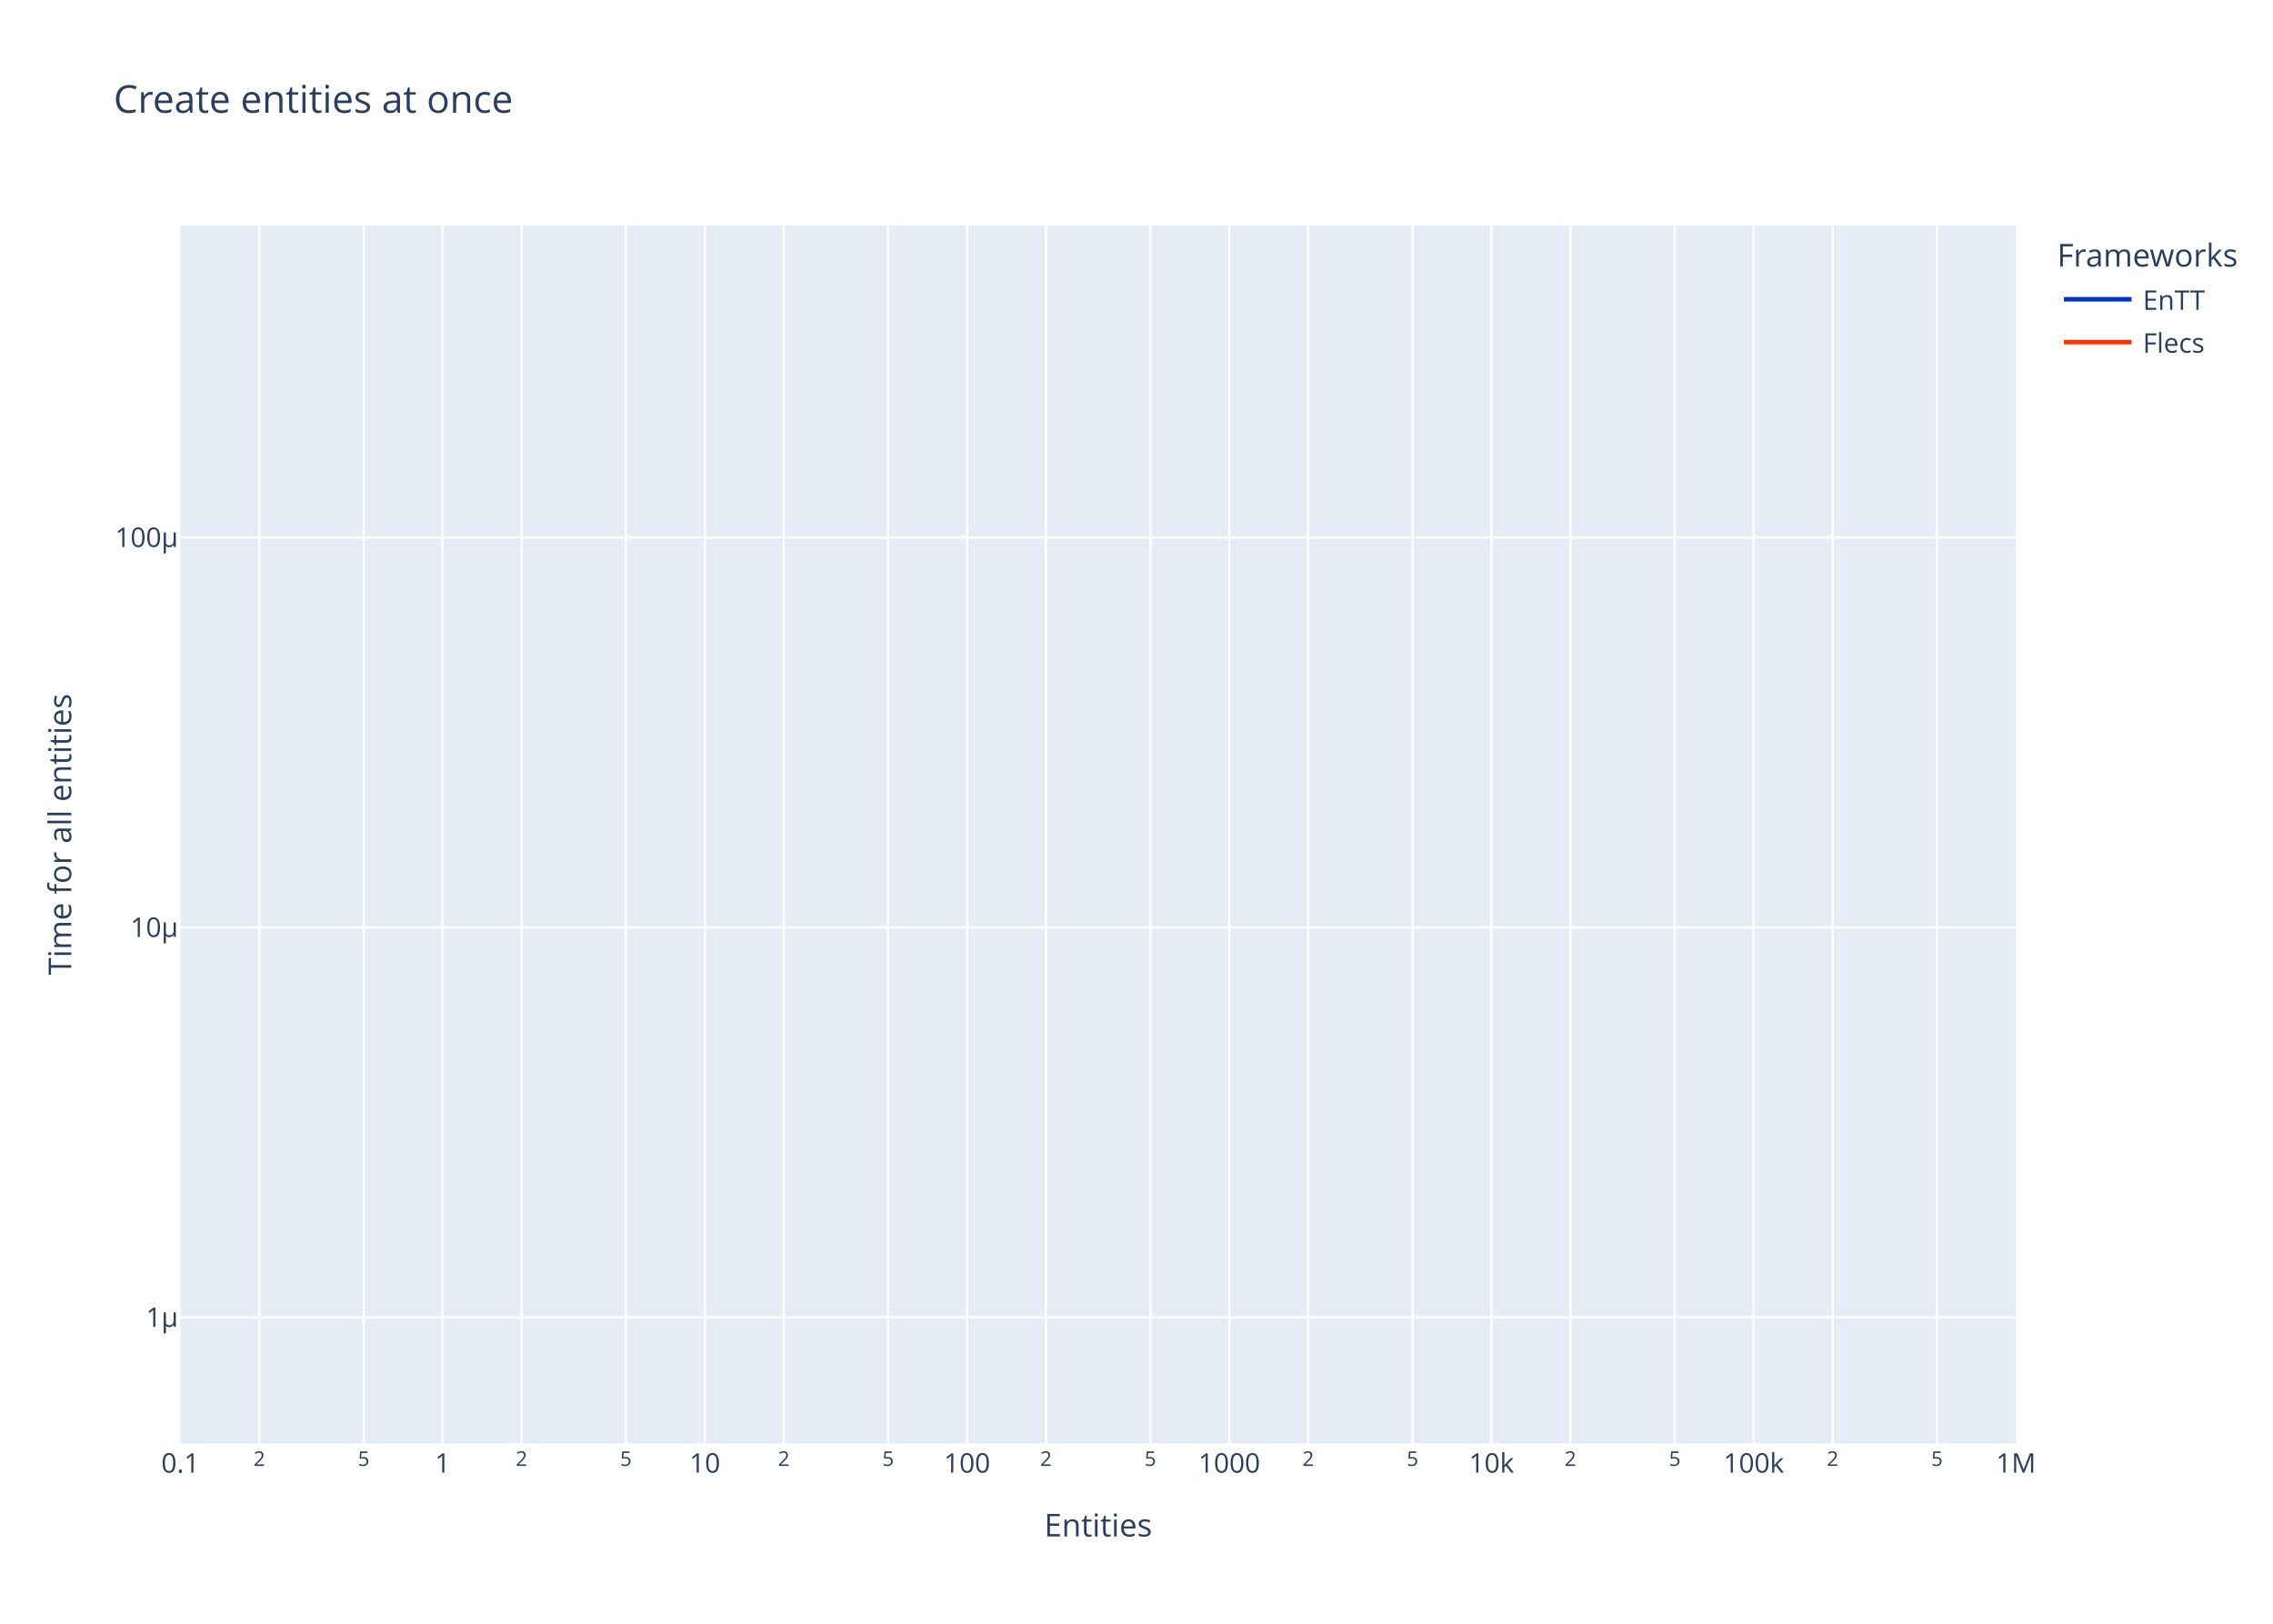
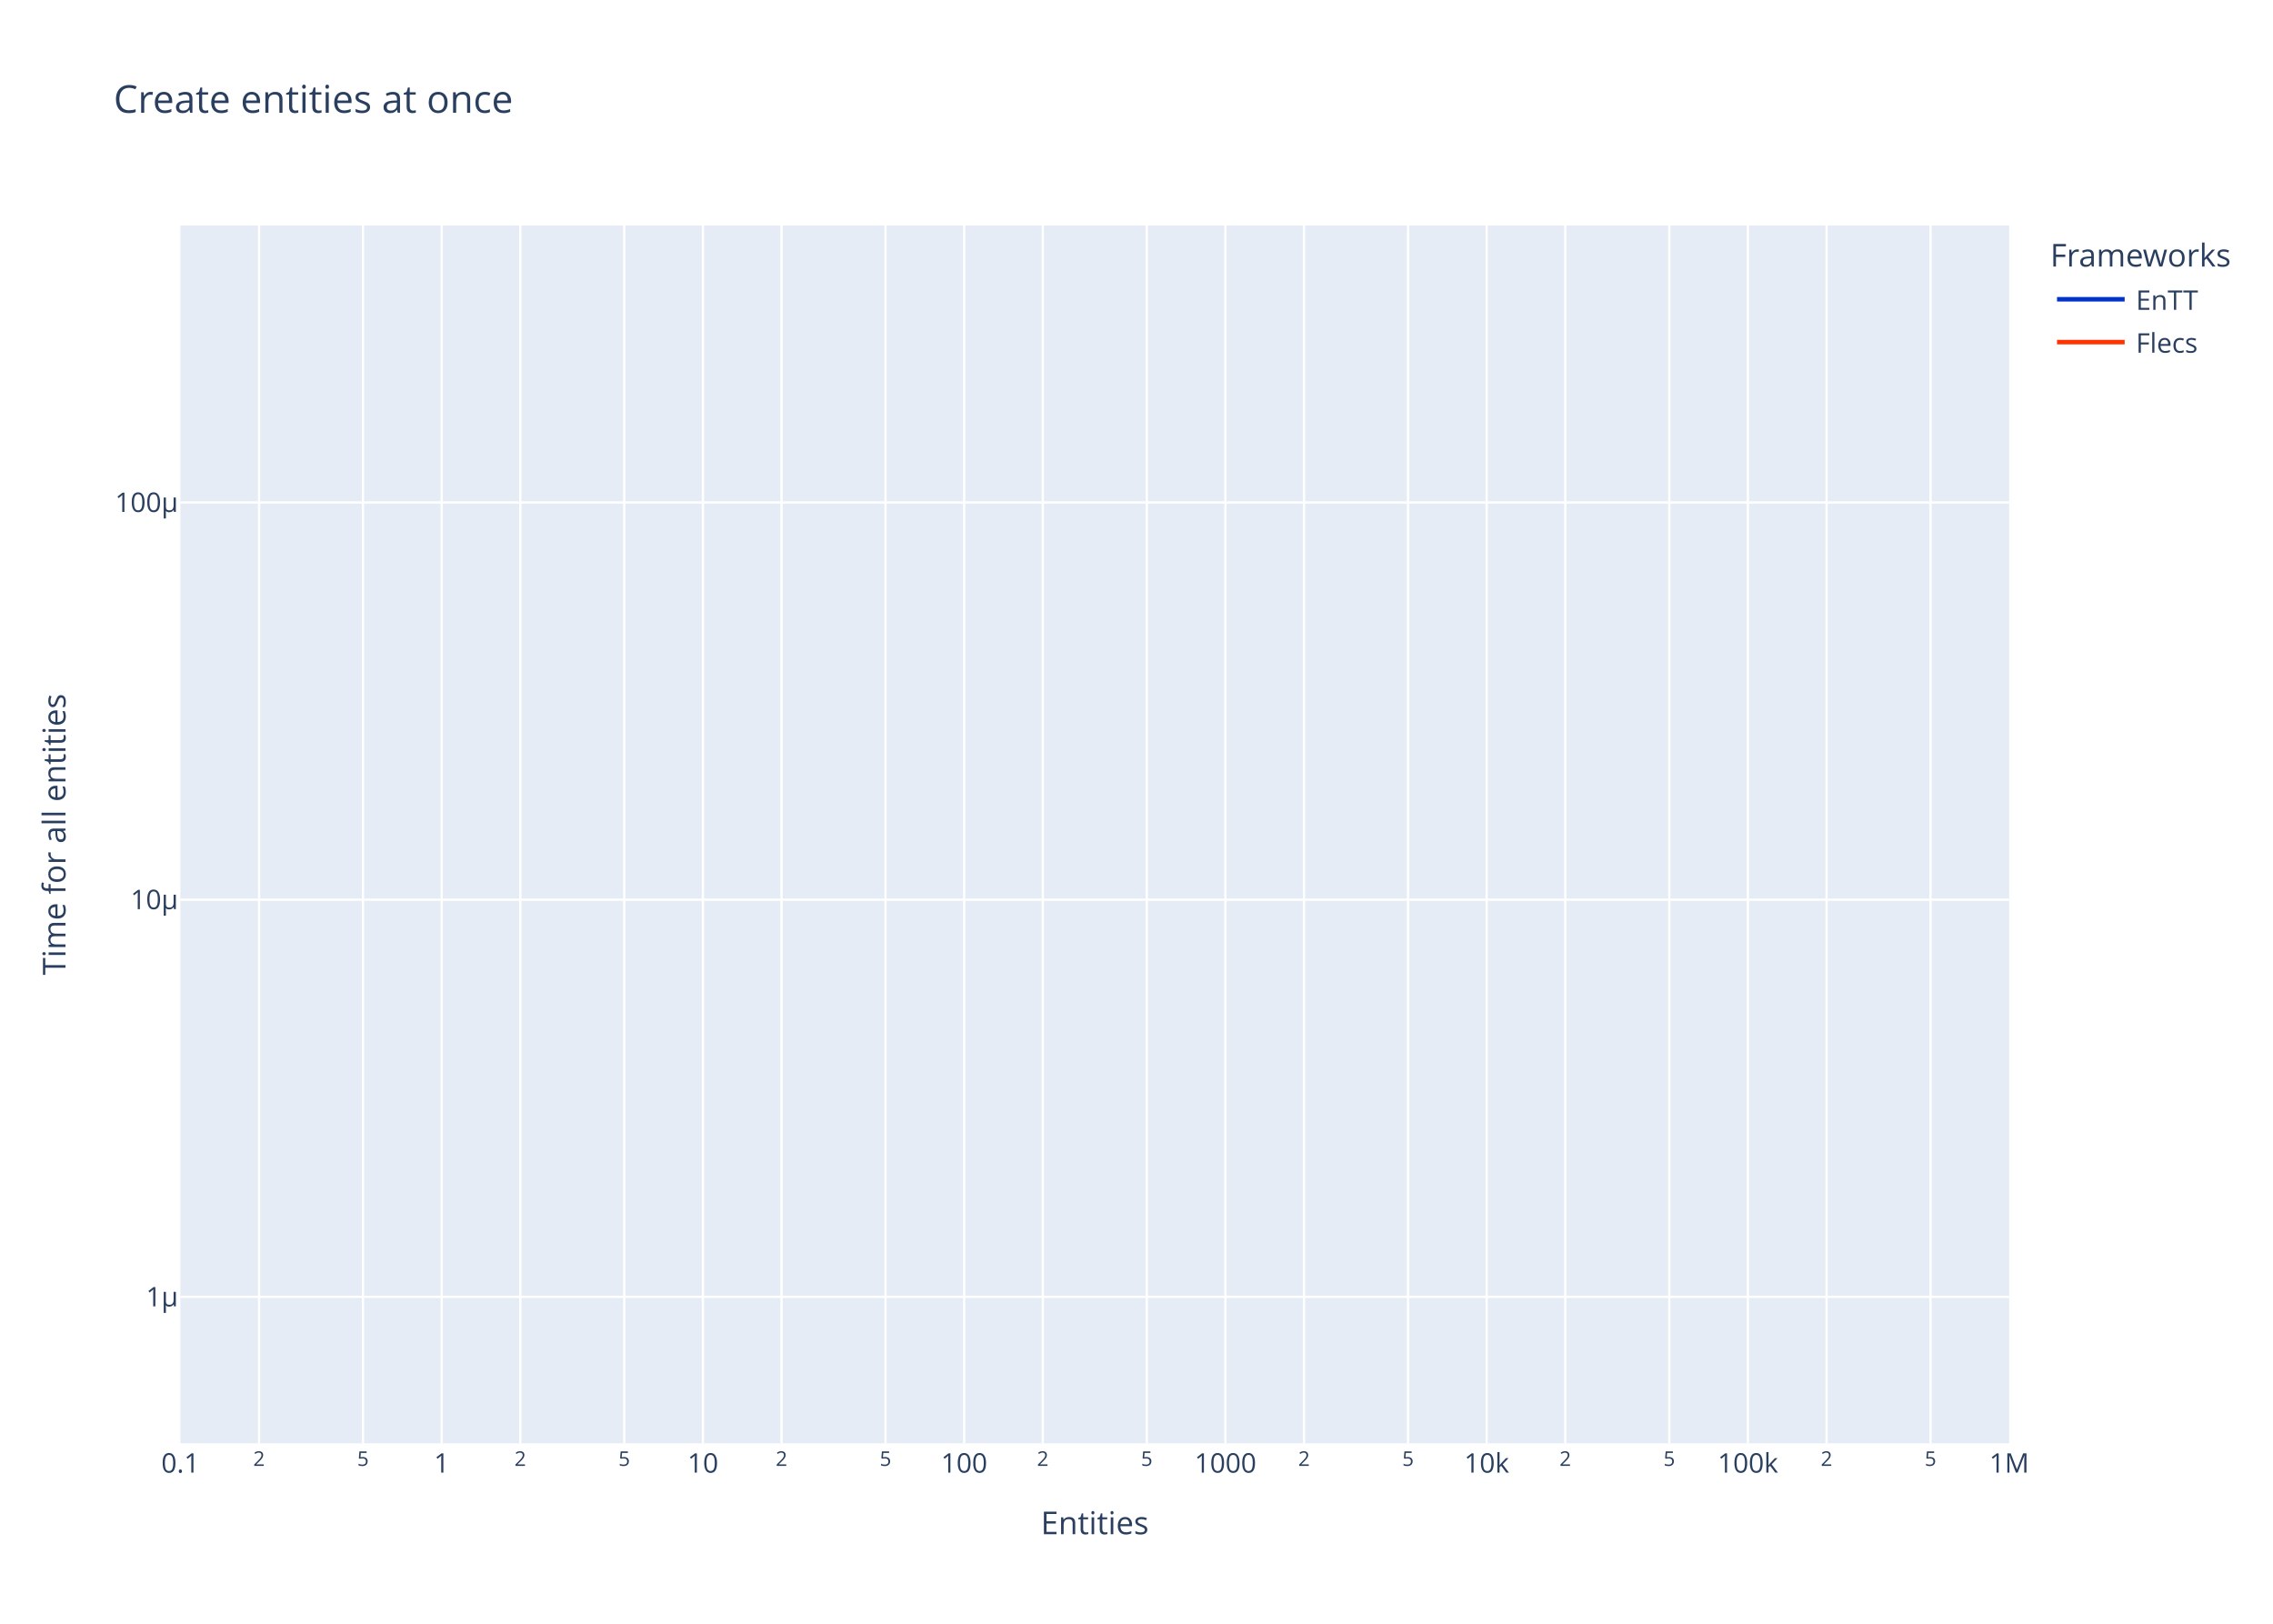
<svg xmlns="http://www.w3.org/2000/svg" class="main-svg" width="1008" height="720" style="" viewBox="0 0 1008 720">
  <rect x="0" y="0" width="1008" height="720" style="fill: rgb(255, 255, 255); fill-opacity: 1;" />
-   <defs id="defs-7e994e">
+   <defs id="defs-5f6da8">
    <g class="clips">
-       <clipPath id="clip7e994exyplot" class="plotclip">
-         <rect width="814" height="540" />
-       </clipPath>
-       <clipPath class="axesclip" id="clip7e994ex">
-         <rect x="80" y="0" width="814" height="720" />
-       </clipPath>
-       <clipPath class="axesclip" id="clip7e994ey">
+       <clipPath id="clip5f6da8xyplot" class="plotclip">
+         <rect width="811" height="540" />
+       </clipPath>
+       <clipPath class="axesclip" id="clip5f6da8x">
+         <rect x="80" y="0" width="811" height="720" />
+       </clipPath>
+       <clipPath class="axesclip" id="clip5f6da8y">
        <rect x="0" y="100" width="1008" height="540" />
      </clipPath>
-       <clipPath class="axesclip" id="clip7e994exy">
-         <rect x="80" y="100" width="814" height="540" />
+       <clipPath class="axesclip" id="clip5f6da8xy">
+         <rect x="80" y="100" width="811" height="540" />
      </clipPath>
    </g>
    <g class="gradients" />
    <g class="patterns" />
  </defs>
  <g class="bglayer">
-     <rect class="bg" x="80" y="100" width="814" height="540" style="fill: rgb(229, 236, 246); fill-opacity: 1; stroke-width: 0;" />
+     <rect class="bg" x="80" y="100" width="811" height="540" style="fill: rgb(229, 236, 246); fill-opacity: 1; stroke-width: 0;" />
  </g>
  <g class="layer-below">
    <g class="imagelayer" />
    <g class="shapelayer" />
  </g>
  <g class="cartesianlayer">
    <g class="subplot xy">
      <g class="layer-subplot">
        <g class="shapelayer" />
        <g class="imagelayer" />
      </g>
      <g class="minor-gridlayer">
        <g class="x" />
        <g class="y" />
      </g>
      <g class="gridlayer">
        <g class="x">
-           <path class="xgrid crisp" transform="translate(115.01,0)" d="M0,100v540" style="stroke: rgb(255, 255, 255); stroke-opacity: 1; stroke-width: 1px;" />
-           <path class="xgrid crisp" transform="translate(161.28,0)" d="M0,100v540" style="stroke: rgb(255, 255, 255); stroke-opacity: 1; stroke-width: 1px;" />
-           <path class="xgrid crisp" transform="translate(196.29,0)" d="M0,100v540" style="stroke: rgb(255, 255, 255); stroke-opacity: 1; stroke-width: 1px;" />
-           <path class="xgrid crisp" transform="translate(231.29,0)" d="M0,100v540" style="stroke: rgb(255, 255, 255); stroke-opacity: 1; stroke-width: 1px;" />
-           <path class="xgrid crisp" transform="translate(277.57,0)" d="M0,100v540" style="stroke: rgb(255, 255, 255); stroke-opacity: 1; stroke-width: 1px;" />
-           <path class="xgrid crisp" transform="translate(312.57,0)" d="M0,100v540" style="stroke: rgb(255, 255, 255); stroke-opacity: 1; stroke-width: 1px;" />
-           <path class="xgrid crisp" transform="translate(347.58,0)" d="M0,100v540" style="stroke: rgb(255, 255, 255); stroke-opacity: 1; stroke-width: 1px;" />
-           <path class="xgrid crisp" transform="translate(393.85,0)" d="M0,100v540" style="stroke: rgb(255, 255, 255); stroke-opacity: 1; stroke-width: 1px;" />
-           <path class="xgrid crisp" transform="translate(428.86,0)" d="M0,100v540" style="stroke: rgb(255, 255, 255); stroke-opacity: 1; stroke-width: 1px;" />
-           <path class="xgrid crisp" transform="translate(463.86,0)" d="M0,100v540" style="stroke: rgb(255, 255, 255); stroke-opacity: 1; stroke-width: 1px;" />
-           <path class="xgrid crisp" transform="translate(510.14,0)" d="M0,100v540" style="stroke: rgb(255, 255, 255); stroke-opacity: 1; stroke-width: 1px;" />
-           <path class="xgrid crisp" transform="translate(545.14,0)" d="M0,100v540" style="stroke: rgb(255, 255, 255); stroke-opacity: 1; stroke-width: 1px;" />
-           <path class="xgrid crisp" transform="translate(580.15,0)" d="M0,100v540" style="stroke: rgb(255, 255, 255); stroke-opacity: 1; stroke-width: 1px;" />
-           <path class="xgrid crisp" transform="translate(626.42,0)" d="M0,100v540" style="stroke: rgb(255, 255, 255); stroke-opacity: 1; stroke-width: 1px;" />
-           <path class="xgrid crisp" transform="translate(661.43,0)" d="M0,100v540" style="stroke: rgb(255, 255, 255); stroke-opacity: 1; stroke-width: 1px;" />
-           <path class="xgrid crisp" transform="translate(696.43,0)" d="M0,100v540" style="stroke: rgb(255, 255, 255); stroke-opacity: 1; stroke-width: 1px;" />
-           <path class="xgrid crisp" transform="translate(742.71,0)" d="M0,100v540" style="stroke: rgb(255, 255, 255); stroke-opacity: 1; stroke-width: 1px;" />
-           <path class="xgrid crisp" transform="translate(777.71,0)" d="M0,100v540" style="stroke: rgb(255, 255, 255); stroke-opacity: 1; stroke-width: 1px;" />
-           <path class="xgrid crisp" transform="translate(812.72,0)" d="M0,100v540" style="stroke: rgb(255, 255, 255); stroke-opacity: 1; stroke-width: 1px;" />
-           <path class="xgrid crisp" transform="translate(858.99,0)" d="M0,100v540" style="stroke: rgb(255, 255, 255); stroke-opacity: 1; stroke-width: 1px;" />
+           <path class="xgrid crisp" transform="translate(114.88,0)" d="M0,100v540" style="stroke: rgb(255, 255, 255); stroke-opacity: 1; stroke-width: 1px;" />
+           <path class="xgrid crisp" transform="translate(160.98,0)" d="M0,100v540" style="stroke: rgb(255, 255, 255); stroke-opacity: 1; stroke-width: 1px;" />
+           <path class="xgrid crisp" transform="translate(195.86,0)" d="M0,100v540" style="stroke: rgb(255, 255, 255); stroke-opacity: 1; stroke-width: 1px;" />
+           <path class="xgrid crisp" transform="translate(230.73,0)" d="M0,100v540" style="stroke: rgb(255, 255, 255); stroke-opacity: 1; stroke-width: 1px;" />
+           <path class="xgrid crisp" transform="translate(276.84,0)" d="M0,100v540" style="stroke: rgb(255, 255, 255); stroke-opacity: 1; stroke-width: 1px;" />
+           <path class="xgrid crisp" transform="translate(311.71,0)" d="M0,100v540" style="stroke: rgb(255, 255, 255); stroke-opacity: 1; stroke-width: 1px;" />
+           <path class="xgrid crisp" transform="translate(346.59,0)" d="M0,100v540" style="stroke: rgb(255, 255, 255); stroke-opacity: 1; stroke-width: 1px;" />
+           <path class="xgrid crisp" transform="translate(392.69,0)" d="M0,100v540" style="stroke: rgb(255, 255, 255); stroke-opacity: 1; stroke-width: 1px;" />
+           <path class="xgrid crisp" transform="translate(427.57,0)" d="M0,100v540" style="stroke: rgb(255, 255, 255); stroke-opacity: 1; stroke-width: 1px;" />
+           <path class="xgrid crisp" transform="translate(462.45,0)" d="M0,100v540" style="stroke: rgb(255, 255, 255); stroke-opacity: 1; stroke-width: 1px;" />
+           <path class="xgrid crisp" transform="translate(508.55,0)" d="M0,100v540" style="stroke: rgb(255, 255, 255); stroke-opacity: 1; stroke-width: 1px;" />
+           <path class="xgrid crisp" transform="translate(543.43,0)" d="M0,100v540" style="stroke: rgb(255, 255, 255); stroke-opacity: 1; stroke-width: 1px;" />
+           <path class="xgrid crisp" transform="translate(578.31,0)" d="M0,100v540" style="stroke: rgb(255, 255, 255); stroke-opacity: 1; stroke-width: 1px;" />
+           <path class="xgrid crisp" transform="translate(624.41,0)" d="M0,100v540" style="stroke: rgb(255, 255, 255); stroke-opacity: 1; stroke-width: 1px;" />
+           <path class="xgrid crisp" transform="translate(659.29,0)" d="M0,100v540" style="stroke: rgb(255, 255, 255); stroke-opacity: 1; stroke-width: 1px;" />
+           <path class="xgrid crisp" transform="translate(694.16,0)" d="M0,100v540" style="stroke: rgb(255, 255, 255); stroke-opacity: 1; stroke-width: 1px;" />
+           <path class="xgrid crisp" transform="translate(740.27,0)" d="M0,100v540" style="stroke: rgb(255, 255, 255); stroke-opacity: 1; stroke-width: 1px;" />
+           <path class="xgrid crisp" transform="translate(775.14,0)" d="M0,100v540" style="stroke: rgb(255, 255, 255); stroke-opacity: 1; stroke-width: 1px;" />
+           <path class="xgrid crisp" transform="translate(810.02,0)" d="M0,100v540" style="stroke: rgb(255, 255, 255); stroke-opacity: 1; stroke-width: 1px;" />
+           <path class="xgrid crisp" transform="translate(856.12,0)" d="M0,100v540" style="stroke: rgb(255, 255, 255); stroke-opacity: 1; stroke-width: 1px;" />
        </g>
        <g class="y">
-           <path class="ygrid crisp" transform="translate(0,584.15)" d="M80,0h814" style="stroke: rgb(255, 255, 255); stroke-opacity: 1; stroke-width: 1px;" />
-           <path class="ygrid crisp" transform="translate(0,411.24)" d="M80,0h814" style="stroke: rgb(255, 255, 255); stroke-opacity: 1; stroke-width: 1px;" />
-           <path class="ygrid crisp" transform="translate(0,238.33)" d="M80,0h814" style="stroke: rgb(255, 255, 255); stroke-opacity: 1; stroke-width: 1px;" />
+           <path class="ygrid crisp" transform="translate(0,575.07)" d="M80,0h811" style="stroke: rgb(255, 255, 255); stroke-opacity: 1; stroke-width: 1px;" />
+           <path class="ygrid crisp" transform="translate(0,398.94)" d="M80,0h811" style="stroke: rgb(255, 255, 255); stroke-opacity: 1; stroke-width: 1px;" />
+           <path class="ygrid crisp" transform="translate(0,222.81)" d="M80,0h811" style="stroke: rgb(255, 255, 255); stroke-opacity: 1; stroke-width: 1px;" />
        </g>
      </g>
      <g class="zerolinelayer" />
      <g class="layer-between">
        <g class="shapelayer" />
        <g class="imagelayer" />
      </g>
      <path class="xlines-below" />
      <path class="ylines-below" />
      <g class="overlines-below" />
      <g class="xaxislayer-below" />
      <g class="yaxislayer-below" />
      <g class="overaxes-below" />
      <g class="overplot">
-         <g class="xy" transform="translate(80,100)" clip-path="url(#clip7e994exyplot)">
+         <g class="xy" transform="translate(80,100)" clip-path="url(#clip5f6da8xyplot)">
          <g class="scatterlayer mlayer">
-             <g class="trace scatter trace9bd4b9" style="stroke-miterlimit: 2; opacity: 1;">
+             <g class="trace scatter trace5c5871" style="stroke-miterlimit: 2; opacity: 1;">
              <g class="fills" />
              <g class="errorbars" />
              <g class="lines">
-                 <path class="js-line" d="M-16280,513" style="vector-effect: none; fill: none; stroke: rgb(0, 51, 204); stroke-opacity: 1; stroke-width: 2px; opacity: 1;" />
+                 <path class="js-line" d="M-16220,513" style="vector-effect: none; fill: none; stroke: rgb(0, 51, 204); stroke-opacity: 1; stroke-width: 2px; opacity: 1;" />
              </g>
              <g class="points" />
              <g class="text" />
            </g>
-             <g class="trace scatter tracedeee8d" style="stroke-miterlimit: 2; opacity: 1;">
+             <g class="trace scatter trace7d8d89" style="stroke-miterlimit: 2; opacity: 1;">
              <g class="fills" />
              <g class="errorbars" />
              <g class="lines">
-                 <path class="js-line" d="M-16280,27" style="vector-effect: none; fill: none; stroke: rgb(255, 51, 0); stroke-opacity: 1; stroke-width: 2px; opacity: 1;" />
+                 <path class="js-line" d="M-16220,27" style="vector-effect: none; fill: none; stroke: rgb(255, 51, 0); stroke-opacity: 1; stroke-width: 2px; opacity: 1;" />
              </g>
              <g class="points" />
              <g class="text" />
            </g>
          </g>
        </g>
      </g>
      <path class="xlines-above crisp" d="M0,0" style="fill: none;" />
      <path class="ylines-above crisp" d="M0,0" style="fill: none;" />
      <g class="overlines-above" />
      <g class="xaxislayer-above">
        <g class="xtick">
          <text text-anchor="middle" x="0" y="653" transform="translate(80,0)" style="font-family: 'Open Sans', verdana, arial, sans-serif; font-size: 12px; fill: rgb(42, 63, 95); fill-opacity: 1; white-space: pre; opacity: 1;">0.1</text>
        </g>
        <g class="xtick">
-           <text text-anchor="middle" x="0" y="650" style="font-family: 'Open Sans', verdana, arial, sans-serif; font-size: 9px; fill: rgb(42, 63, 95); fill-opacity: 1; white-space: pre; opacity: 1;" transform="translate(115.01,0)">2</text>
-         </g>
-         <g class="xtick">
-           <text text-anchor="middle" x="0" y="650" style="font-family: 'Open Sans', verdana, arial, sans-serif; font-size: 9px; fill: rgb(42, 63, 95); fill-opacity: 1; white-space: pre; opacity: 1;" transform="translate(161.28,0)">5</text>
-         </g>
-         <g class="xtick">
-           <text text-anchor="middle" x="0" y="653" style="font-family: 'Open Sans', verdana, arial, sans-serif; font-size: 12px; fill: rgb(42, 63, 95); fill-opacity: 1; white-space: pre; opacity: 1;" transform="translate(196.29,0)">1</text>
-         </g>
-         <g class="xtick">
-           <text text-anchor="middle" x="0" y="650" style="font-family: 'Open Sans', verdana, arial, sans-serif; font-size: 9px; fill: rgb(42, 63, 95); fill-opacity: 1; white-space: pre; opacity: 1;" transform="translate(231.29,0)">2</text>
-         </g>
-         <g class="xtick">
-           <text text-anchor="middle" x="0" y="650" style="font-family: 'Open Sans', verdana, arial, sans-serif; font-size: 9px; fill: rgb(42, 63, 95); fill-opacity: 1; white-space: pre; opacity: 1;" transform="translate(277.57,0)">5</text>
-         </g>
-         <g class="xtick">
-           <text text-anchor="middle" x="0" y="653" style="font-family: 'Open Sans', verdana, arial, sans-serif; font-size: 12px; fill: rgb(42, 63, 95); fill-opacity: 1; white-space: pre; opacity: 1;" transform="translate(312.57,0)">10</text>
-         </g>
-         <g class="xtick">
-           <text text-anchor="middle" x="0" y="650" style="font-family: 'Open Sans', verdana, arial, sans-serif; font-size: 9px; fill: rgb(42, 63, 95); fill-opacity: 1; white-space: pre; opacity: 1;" transform="translate(347.58,0)">2</text>
-         </g>
-         <g class="xtick">
-           <text text-anchor="middle" x="0" y="650" style="font-family: 'Open Sans', verdana, arial, sans-serif; font-size: 9px; fill: rgb(42, 63, 95); fill-opacity: 1; white-space: pre; opacity: 1;" transform="translate(393.85,0)">5</text>
-         </g>
-         <g class="xtick">
-           <text text-anchor="middle" x="0" y="653" style="font-family: 'Open Sans', verdana, arial, sans-serif; font-size: 12px; fill: rgb(42, 63, 95); fill-opacity: 1; white-space: pre; opacity: 1;" transform="translate(428.86,0)">100</text>
-         </g>
-         <g class="xtick">
-           <text text-anchor="middle" x="0" y="650" style="font-family: 'Open Sans', verdana, arial, sans-serif; font-size: 9px; fill: rgb(42, 63, 95); fill-opacity: 1; white-space: pre; opacity: 1;" transform="translate(463.86,0)">2</text>
-         </g>
-         <g class="xtick">
-           <text text-anchor="middle" x="0" y="650" style="font-family: 'Open Sans', verdana, arial, sans-serif; font-size: 9px; fill: rgb(42, 63, 95); fill-opacity: 1; white-space: pre; opacity: 1;" transform="translate(510.14,0)">5</text>
-         </g>
-         <g class="xtick">
-           <text text-anchor="middle" x="0" y="653" style="font-family: 'Open Sans', verdana, arial, sans-serif; font-size: 12px; fill: rgb(42, 63, 95); fill-opacity: 1; white-space: pre; opacity: 1;" transform="translate(545.14,0)">1000</text>
-         </g>
-         <g class="xtick">
-           <text text-anchor="middle" x="0" y="650" style="font-family: 'Open Sans', verdana, arial, sans-serif; font-size: 9px; fill: rgb(42, 63, 95); fill-opacity: 1; white-space: pre; opacity: 1;" transform="translate(580.15,0)">2</text>
-         </g>
-         <g class="xtick">
-           <text text-anchor="middle" x="0" y="650" style="font-family: 'Open Sans', verdana, arial, sans-serif; font-size: 9px; fill: rgb(42, 63, 95); fill-opacity: 1; white-space: pre; opacity: 1;" transform="translate(626.42,0)">5</text>
-         </g>
-         <g class="xtick">
-           <text text-anchor="middle" x="0" y="653" style="font-family: 'Open Sans', verdana, arial, sans-serif; font-size: 12px; fill: rgb(42, 63, 95); fill-opacity: 1; white-space: pre; opacity: 1;" transform="translate(661.43,0)">10k</text>
-         </g>
-         <g class="xtick">
-           <text text-anchor="middle" x="0" y="650" style="font-family: 'Open Sans', verdana, arial, sans-serif; font-size: 9px; fill: rgb(42, 63, 95); fill-opacity: 1; white-space: pre; opacity: 1;" transform="translate(696.43,0)">2</text>
-         </g>
-         <g class="xtick">
-           <text text-anchor="middle" x="0" y="650" style="font-family: 'Open Sans', verdana, arial, sans-serif; font-size: 9px; fill: rgb(42, 63, 95); fill-opacity: 1; white-space: pre; opacity: 1;" transform="translate(742.71,0)">5</text>
-         </g>
-         <g class="xtick">
-           <text text-anchor="middle" x="0" y="653" style="font-family: 'Open Sans', verdana, arial, sans-serif; font-size: 12px; fill: rgb(42, 63, 95); fill-opacity: 1; white-space: pre; opacity: 1;" transform="translate(777.71,0)">100k</text>
-         </g>
-         <g class="xtick">
-           <text text-anchor="middle" x="0" y="650" style="font-family: 'Open Sans', verdana, arial, sans-serif; font-size: 9px; fill: rgb(42, 63, 95); fill-opacity: 1; white-space: pre; opacity: 1;" transform="translate(812.72,0)">2</text>
-         </g>
-         <g class="xtick">
-           <text text-anchor="middle" x="0" y="650" style="font-family: 'Open Sans', verdana, arial, sans-serif; font-size: 9px; fill: rgb(42, 63, 95); fill-opacity: 1; white-space: pre; opacity: 1;" transform="translate(858.99,0)">5</text>
-         </g>
-         <g class="xtick">
-           <text text-anchor="middle" x="0" y="653" style="font-family: 'Open Sans', verdana, arial, sans-serif; font-size: 12px; fill: rgb(42, 63, 95); fill-opacity: 1; white-space: pre; opacity: 1;" transform="translate(894,0)">1M</text>
+           <text text-anchor="middle" x="0" y="650" style="font-family: 'Open Sans', verdana, arial, sans-serif; font-size: 9px; fill: rgb(42, 63, 95); fill-opacity: 1; white-space: pre; opacity: 1;" transform="translate(114.88,0)">2</text>
+         </g>
+         <g class="xtick">
+           <text text-anchor="middle" x="0" y="650" style="font-family: 'Open Sans', verdana, arial, sans-serif; font-size: 9px; fill: rgb(42, 63, 95); fill-opacity: 1; white-space: pre; opacity: 1;" transform="translate(160.98,0)">5</text>
+         </g>
+         <g class="xtick">
+           <text text-anchor="middle" x="0" y="653" style="font-family: 'Open Sans', verdana, arial, sans-serif; font-size: 12px; fill: rgb(42, 63, 95); fill-opacity: 1; white-space: pre; opacity: 1;" transform="translate(195.86,0)">1</text>
+         </g>
+         <g class="xtick">
+           <text text-anchor="middle" x="0" y="650" style="font-family: 'Open Sans', verdana, arial, sans-serif; font-size: 9px; fill: rgb(42, 63, 95); fill-opacity: 1; white-space: pre; opacity: 1;" transform="translate(230.73,0)">2</text>
+         </g>
+         <g class="xtick">
+           <text text-anchor="middle" x="0" y="650" style="font-family: 'Open Sans', verdana, arial, sans-serif; font-size: 9px; fill: rgb(42, 63, 95); fill-opacity: 1; white-space: pre; opacity: 1;" transform="translate(276.84,0)">5</text>
+         </g>
+         <g class="xtick">
+           <text text-anchor="middle" x="0" y="653" style="font-family: 'Open Sans', verdana, arial, sans-serif; font-size: 12px; fill: rgb(42, 63, 95); fill-opacity: 1; white-space: pre; opacity: 1;" transform="translate(311.71,0)">10</text>
+         </g>
+         <g class="xtick">
+           <text text-anchor="middle" x="0" y="650" style="font-family: 'Open Sans', verdana, arial, sans-serif; font-size: 9px; fill: rgb(42, 63, 95); fill-opacity: 1; white-space: pre; opacity: 1;" transform="translate(346.59,0)">2</text>
+         </g>
+         <g class="xtick">
+           <text text-anchor="middle" x="0" y="650" style="font-family: 'Open Sans', verdana, arial, sans-serif; font-size: 9px; fill: rgb(42, 63, 95); fill-opacity: 1; white-space: pre; opacity: 1;" transform="translate(392.69,0)">5</text>
+         </g>
+         <g class="xtick">
+           <text text-anchor="middle" x="0" y="653" style="font-family: 'Open Sans', verdana, arial, sans-serif; font-size: 12px; fill: rgb(42, 63, 95); fill-opacity: 1; white-space: pre; opacity: 1;" transform="translate(427.57,0)">100</text>
+         </g>
+         <g class="xtick">
+           <text text-anchor="middle" x="0" y="650" style="font-family: 'Open Sans', verdana, arial, sans-serif; font-size: 9px; fill: rgb(42, 63, 95); fill-opacity: 1; white-space: pre; opacity: 1;" transform="translate(462.45,0)">2</text>
+         </g>
+         <g class="xtick">
+           <text text-anchor="middle" x="0" y="650" style="font-family: 'Open Sans', verdana, arial, sans-serif; font-size: 9px; fill: rgb(42, 63, 95); fill-opacity: 1; white-space: pre; opacity: 1;" transform="translate(508.55,0)">5</text>
+         </g>
+         <g class="xtick">
+           <text text-anchor="middle" x="0" y="653" style="font-family: 'Open Sans', verdana, arial, sans-serif; font-size: 12px; fill: rgb(42, 63, 95); fill-opacity: 1; white-space: pre; opacity: 1;" transform="translate(543.43,0)">1000</text>
+         </g>
+         <g class="xtick">
+           <text text-anchor="middle" x="0" y="650" style="font-family: 'Open Sans', verdana, arial, sans-serif; font-size: 9px; fill: rgb(42, 63, 95); fill-opacity: 1; white-space: pre; opacity: 1;" transform="translate(578.31,0)">2</text>
+         </g>
+         <g class="xtick">
+           <text text-anchor="middle" x="0" y="650" style="font-family: 'Open Sans', verdana, arial, sans-serif; font-size: 9px; fill: rgb(42, 63, 95); fill-opacity: 1; white-space: pre; opacity: 1;" transform="translate(624.41,0)">5</text>
+         </g>
+         <g class="xtick">
+           <text text-anchor="middle" x="0" y="653" style="font-family: 'Open Sans', verdana, arial, sans-serif; font-size: 12px; fill: rgb(42, 63, 95); fill-opacity: 1; white-space: pre; opacity: 1;" transform="translate(659.29,0)">10k</text>
+         </g>
+         <g class="xtick">
+           <text text-anchor="middle" x="0" y="650" style="font-family: 'Open Sans', verdana, arial, sans-serif; font-size: 9px; fill: rgb(42, 63, 95); fill-opacity: 1; white-space: pre; opacity: 1;" transform="translate(694.16,0)">2</text>
+         </g>
+         <g class="xtick">
+           <text text-anchor="middle" x="0" y="650" style="font-family: 'Open Sans', verdana, arial, sans-serif; font-size: 9px; fill: rgb(42, 63, 95); fill-opacity: 1; white-space: pre; opacity: 1;" transform="translate(740.27,0)">5</text>
+         </g>
+         <g class="xtick">
+           <text text-anchor="middle" x="0" y="653" style="font-family: 'Open Sans', verdana, arial, sans-serif; font-size: 12px; fill: rgb(42, 63, 95); fill-opacity: 1; white-space: pre; opacity: 1;" transform="translate(775.14,0)">100k</text>
+         </g>
+         <g class="xtick">
+           <text text-anchor="middle" x="0" y="650" style="font-family: 'Open Sans', verdana, arial, sans-serif; font-size: 9px; fill: rgb(42, 63, 95); fill-opacity: 1; white-space: pre; opacity: 1;" transform="translate(810.02,0)">2</text>
+         </g>
+         <g class="xtick">
+           <text text-anchor="middle" x="0" y="650" style="font-family: 'Open Sans', verdana, arial, sans-serif; font-size: 9px; fill: rgb(42, 63, 95); fill-opacity: 1; white-space: pre; opacity: 1;" transform="translate(856.12,0)">5</text>
+         </g>
+         <g class="xtick">
+           <text text-anchor="middle" x="0" y="653" style="font-family: 'Open Sans', verdana, arial, sans-serif; font-size: 12px; fill: rgb(42, 63, 95); fill-opacity: 1; white-space: pre; opacity: 1;" transform="translate(891,0)">1M</text>
        </g>
      </g>
      <g class="yaxislayer-above">
        <g class="ytick">
-           <text text-anchor="end" x="79" y="4.2" transform="translate(0,584.15)" style="font-family: 'Open Sans', verdana, arial, sans-serif; font-size: 12px; fill: rgb(42, 63, 95); fill-opacity: 1; white-space: pre; opacity: 1;">1µ</text>
+           <text text-anchor="end" x="79" y="4.2" transform="translate(0,575.07)" style="font-family: 'Open Sans', verdana, arial, sans-serif; font-size: 12px; fill: rgb(42, 63, 95); fill-opacity: 1; white-space: pre; opacity: 1;">1µ</text>
        </g>
        <g class="ytick">
-           <text text-anchor="end" x="79" y="4.2" style="font-family: 'Open Sans', verdana, arial, sans-serif; font-size: 12px; fill: rgb(42, 63, 95); fill-opacity: 1; white-space: pre; opacity: 1;" transform="translate(0,411.24)">10µ</text>
+           <text text-anchor="end" x="79" y="4.2" style="font-family: 'Open Sans', verdana, arial, sans-serif; font-size: 12px; fill: rgb(42, 63, 95); fill-opacity: 1; white-space: pre; opacity: 1;" transform="translate(0,398.94)">10µ</text>
        </g>
        <g class="ytick">
-           <text text-anchor="end" x="79" y="4.2" style="font-family: 'Open Sans', verdana, arial, sans-serif; font-size: 12px; fill: rgb(42, 63, 95); fill-opacity: 1; white-space: pre; opacity: 1;" transform="translate(0,238.33)">100µ</text>
+           <text text-anchor="end" x="79" y="4.2" style="font-family: 'Open Sans', verdana, arial, sans-serif; font-size: 12px; fill: rgb(42, 63, 95); fill-opacity: 1; white-space: pre; opacity: 1;" transform="translate(0,222.81)">100µ</text>
        </g>
      </g>
      <g class="overaxes-above" />
    </g>
  </g>
  <g class="polarlayer" />
  <g class="smithlayer" />
  <g class="ternarylayer" />
  <g class="geolayer" />
  <g class="funnelarealayer" />
  <g class="pielayer" />
  <g class="iciclelayer" />
  <g class="treemaplayer" />
  <g class="sunburstlayer" />
  <g class="glimages" />
-   <defs id="topdefs-7e994e">
+   <defs id="topdefs-5f6da8">
    <g class="clips" />
-     <clipPath id="legend7e994e">
-       <rect width="86" height="67" x="0" y="0" />
+     <clipPath id="legend5f6da8">
+       <rect width="89" height="67" x="0" y="0" />
    </clipPath>
  </defs>
  <g class="layer-above">
    <g class="imagelayer" />
    <g class="shapelayer" />
  </g>
  <g class="infolayer">
-     <g class="legend" pointer-events="all" transform="translate(910.28,100)">
-       <rect class="bg" shape-rendering="crispEdges" width="86" height="67" x="0" y="0" style="stroke: rgb(68, 68, 68); stroke-opacity: 1; fill: rgb(255, 255, 255); fill-opacity: 1; stroke-width: 0px;" />
-       <g class="scrollbox" transform="" clip-path="url(#legend7e994e)">
+     <g class="legend" pointer-events="all" transform="translate(907.22,100)">
+       <rect class="bg" shape-rendering="crispEdges" width="89" height="67" x="0" y="0" style="stroke: rgb(68, 68, 68); stroke-opacity: 1; fill: rgb(255, 255, 255); fill-opacity: 1; stroke-width: 0px;" />
+       <g class="scrollbox" transform="" clip-path="url(#legend5f6da8)">
        <text class="legendtitletext" text-anchor="start" x="2" y="18.2" style="font-family: 'Open Sans', verdana, arial, sans-serif; font-size: 14px; fill: rgb(42, 63, 95); fill-opacity: 1; white-space: pre;">Frameworks</text>
        <g class="groups" transform="">
          <g class="traces" transform="translate(0,32.7)" style="opacity: 1;">
            <text class="legendtext" text-anchor="start" x="40" y="4.68" style="font-family: 'Open Sans', verdana, arial, sans-serif; font-size: 12px; fill: rgb(42, 63, 95); fill-opacity: 1; white-space: pre;">EnTT</text>
            <g class="layers" style="opacity: 1;">
              <g class="legendfill" />
              <g class="legendlines">
                <path class="js-line" d="M5,0h30" style="fill: none; stroke: rgb(0, 51, 204); stroke-opacity: 1; stroke-width: 2px;" />
              </g>
              <g class="legendsymbols">
                <g class="legendpoints" />
              </g>
            </g>
-             <rect class="legendtoggle" x="0" y="-9.5" width="67.688" height="19" style="fill: rgb(0, 0, 0); fill-opacity: 0;" />
+             <rect class="legendtoggle" x="0" y="-9.5" width="70.469" height="19" style="fill: rgb(0, 0, 0); fill-opacity: 0;" />
          </g>
        </g>
        <g class="groups" transform="">
          <g class="traces" transform="translate(0,51.7)" style="opacity: 1;">
            <text class="legendtext" text-anchor="start" x="40" y="4.68" style="font-family: 'Open Sans', verdana, arial, sans-serif; font-size: 12px; fill: rgb(42, 63, 95); fill-opacity: 1; white-space: pre;">Flecs</text>
            <g class="layers" style="opacity: 1;">
              <g class="legendfill" />
              <g class="legendlines">
                <path class="js-line" d="M5,0h30" style="fill: none; stroke: rgb(255, 51, 0); stroke-opacity: 1; stroke-width: 2px;" />
              </g>
              <g class="legendsymbols">
                <g class="legendpoints" />
              </g>
            </g>
-             <rect class="legendtoggle" x="0" y="-9.5" width="67.688" height="19" style="fill: rgb(0, 0, 0); fill-opacity: 0;" />
+             <rect class="legendtoggle" x="0" y="-9.5" width="70.469" height="19" style="fill: rgb(0, 0, 0); fill-opacity: 0;" />
          </g>
        </g>
      </g>
      <rect class="scrollbar" rx="20" ry="3" width="0" height="0" x="0" y="0" style="fill: rgb(128, 139, 164); fill-opacity: 1;" />
    </g>
    <g class="g-gtitle">
      <text class="gtitle" x="50.4" y="50" text-anchor="start" dy="0em" style="opacity: 1; font-family: 'Open Sans', verdana, arial, sans-serif; font-size: 17px; fill: rgb(42, 63, 95); fill-opacity: 1; white-space: pre;">Create entities at once</text>
    </g>
    <g class="g-xtitle">
-       <text class="xtitle" x="487" y="681.3" text-anchor="middle" style="opacity: 1; font-family: 'Open Sans', verdana, arial, sans-serif; font-size: 14px; fill: rgb(42, 63, 95); fill-opacity: 1; white-space: pre;">Entities</text>
+       <text class="xtitle" x="485.5" y="680.3" text-anchor="middle" style="opacity: 1; font-family: 'Open Sans', verdana, arial, sans-serif; font-size: 14px; fill: rgb(42, 63, 95); fill-opacity: 1; white-space: pre;">Entities</text>
    </g>
    <g class="g-ytitle">
-       <text class="ytitle" transform="rotate(-90,31.58438,370)" x="31.584" y="370" text-anchor="middle" style="opacity: 1; font-family: 'Open Sans', verdana, arial, sans-serif; font-size: 14px; fill: rgb(42, 63, 95); fill-opacity: 1; white-space: pre;">Time for all entities</text>
+       <text class="ytitle" transform="rotate(-90,29.05313,370)" x="29.053" y="370" text-anchor="middle" style="opacity: 1; font-family: 'Open Sans', verdana, arial, sans-serif; font-size: 14px; fill: rgb(42, 63, 95); fill-opacity: 1; white-space: pre;">Time for all entities</text>
    </g>
  </g>
</svg>
